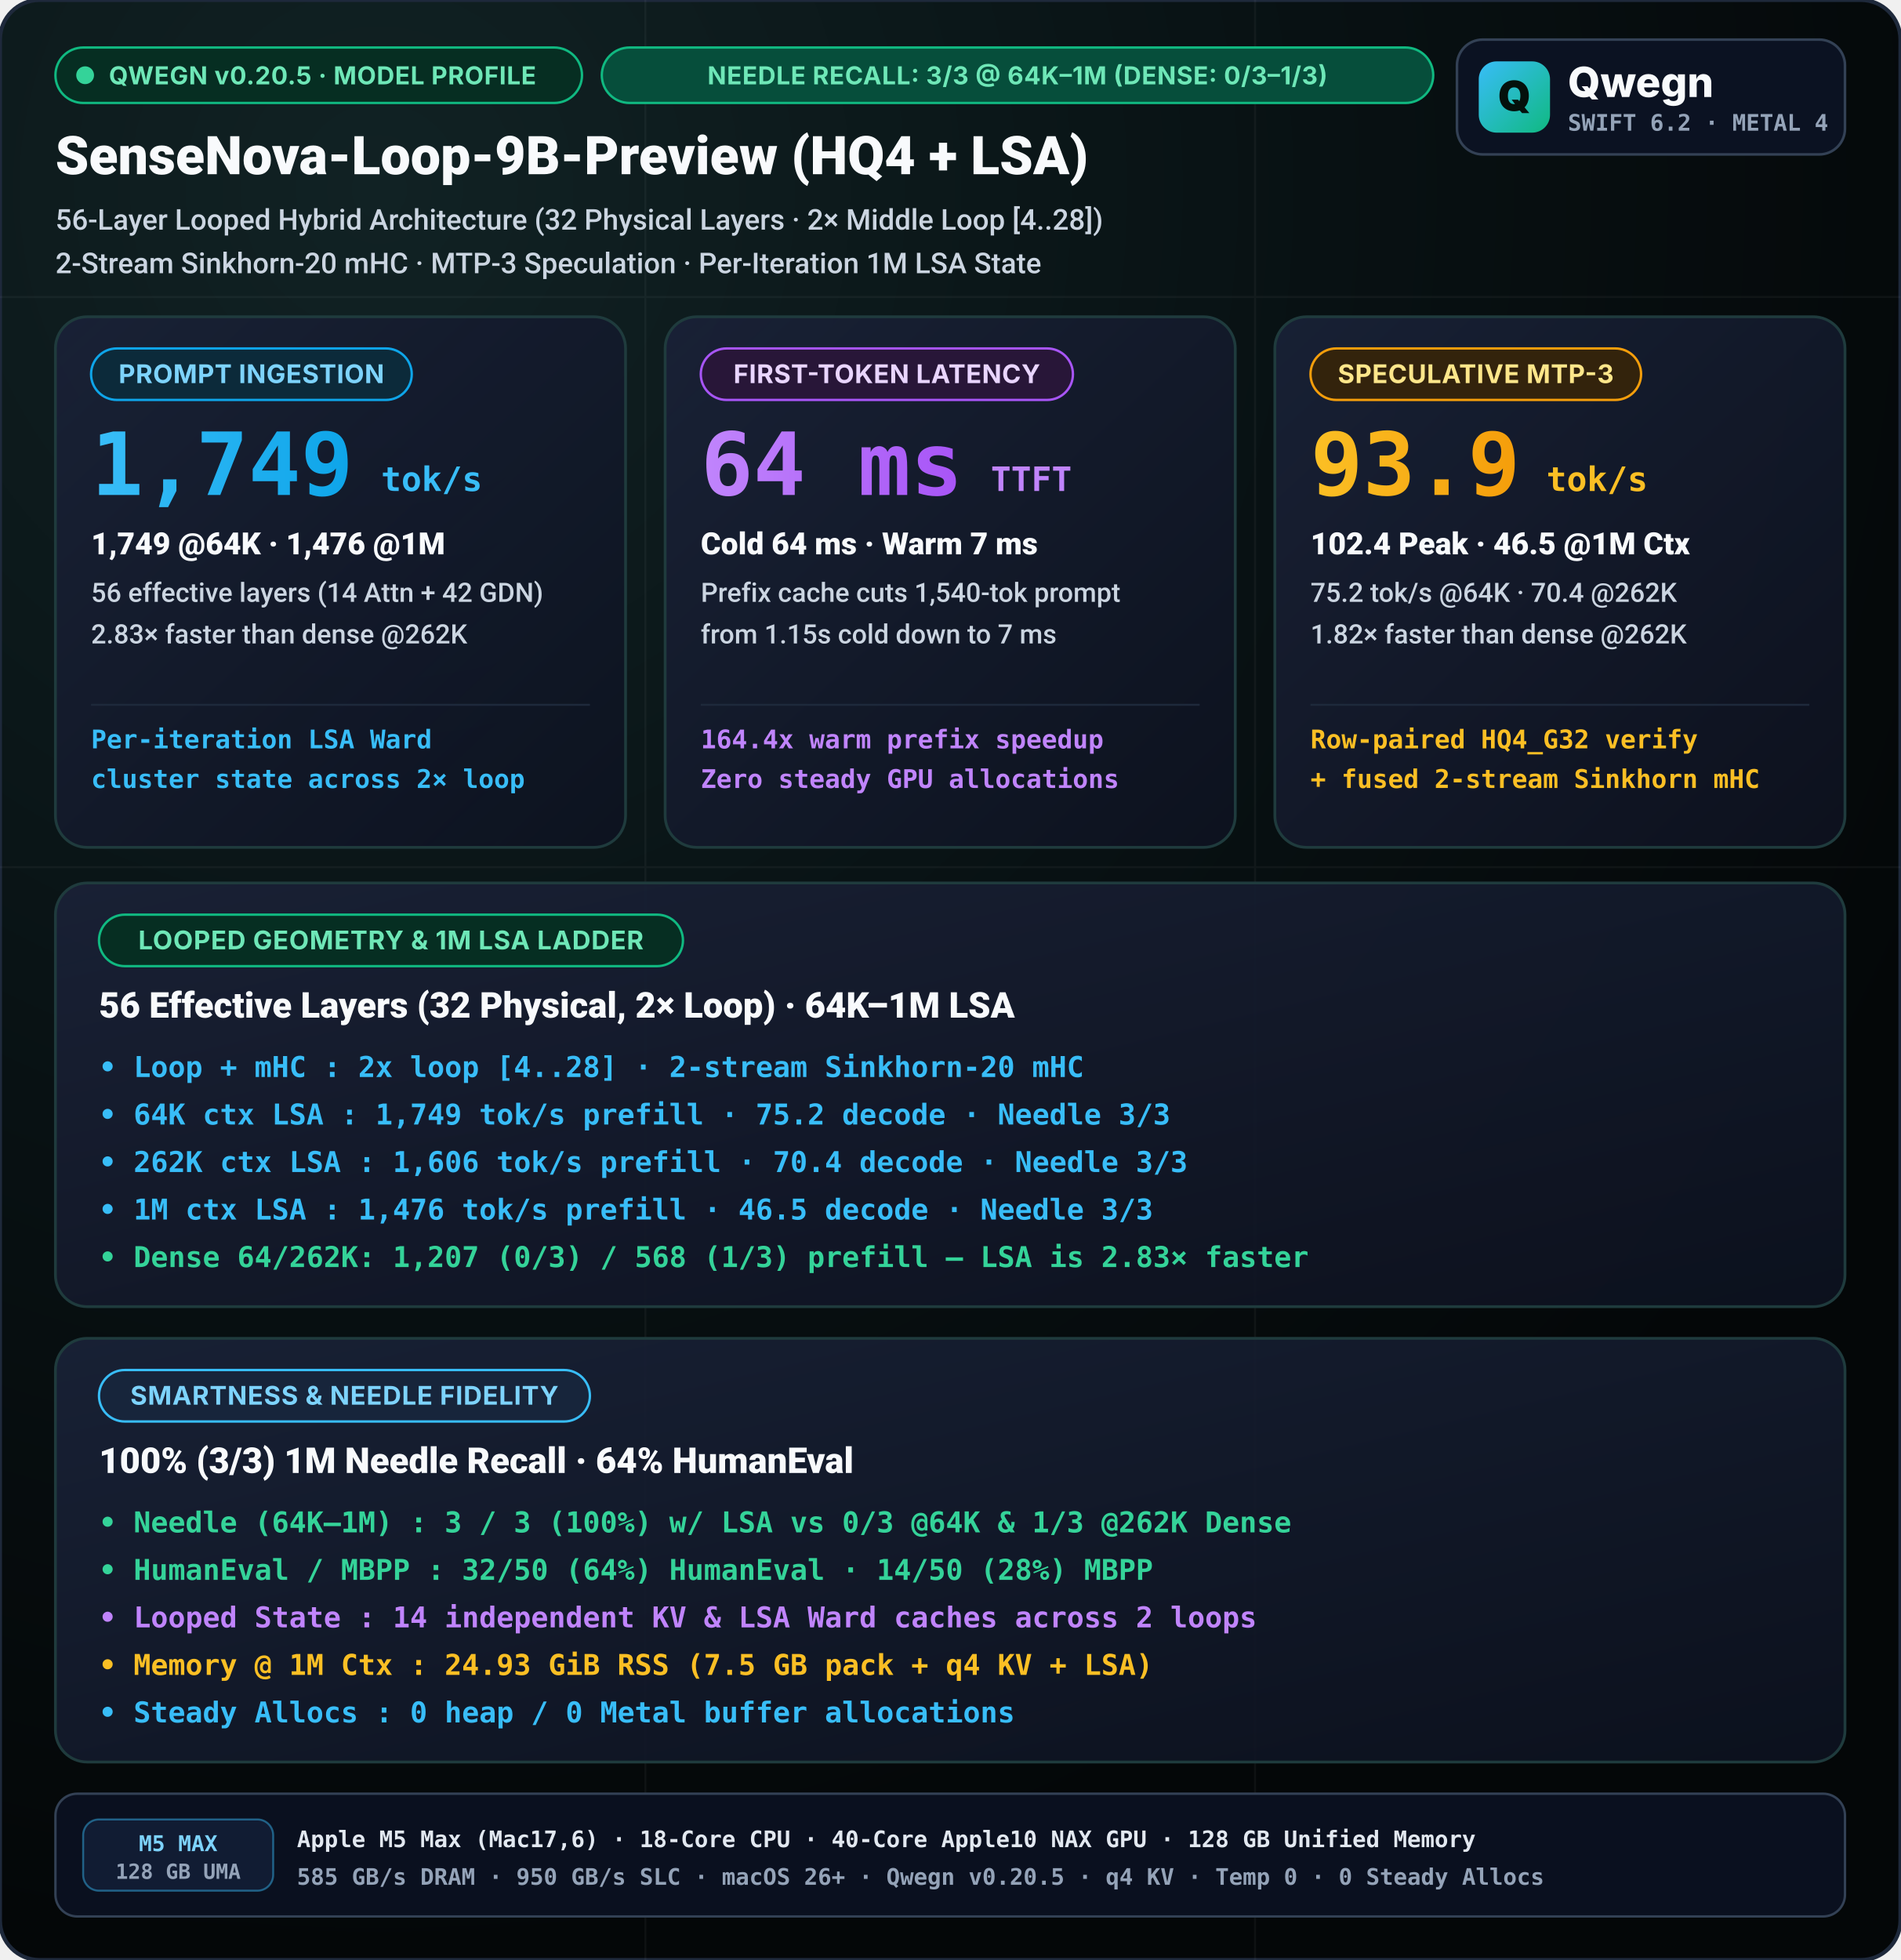
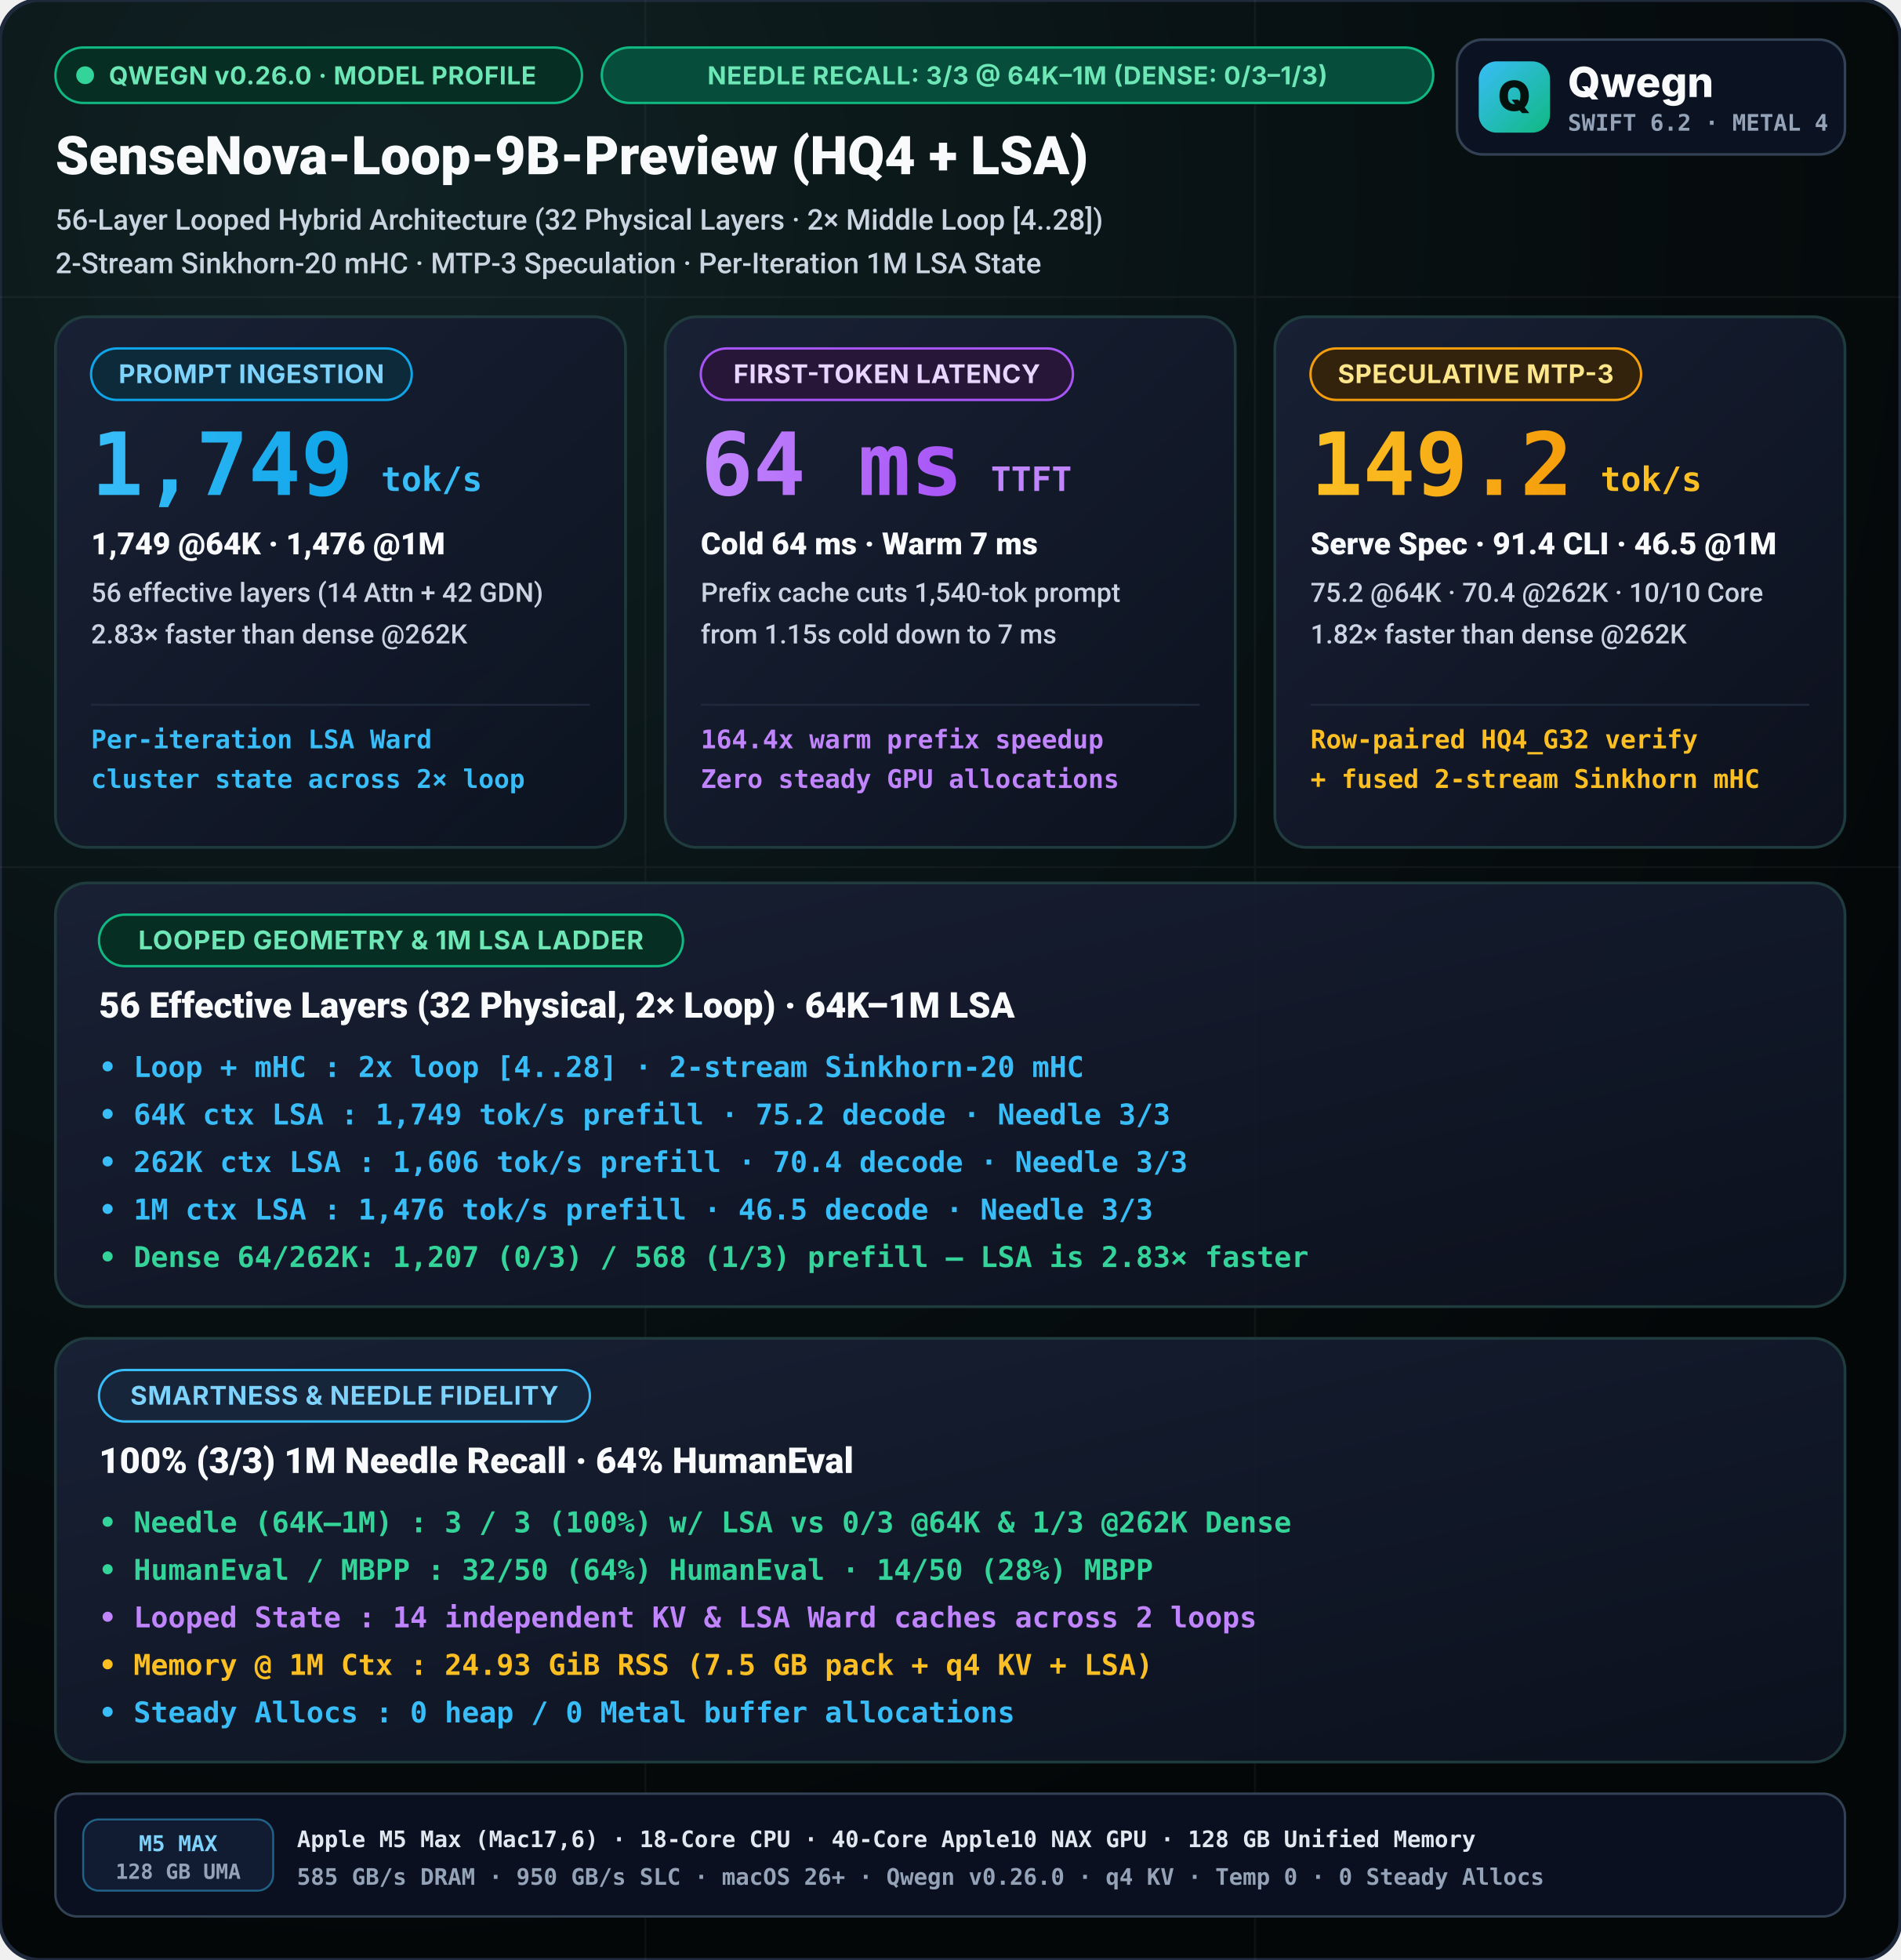
<svg xmlns="http://www.w3.org/2000/svg" viewBox="0 0 960 990" width="960" height="990">
  <defs>
    <radialGradient id="bgGlow" cx="20%" cy="10%" r="90%">
      <stop offset="0%" stop-color="#112224" />
      <stop offset="55%" stop-color="#081113" />
      <stop offset="100%" stop-color="#040708" />
    </radialGradient>
    <linearGradient id="cardGrad" x1="0%" y1="0%" x2="100%" y2="100%">
      <stop offset="0%" stop-color="#192136" stop-opacity="0.95" />
      <stop offset="100%" stop-color="#0d1220" stop-opacity="0.88" />
    </linearGradient>
    <linearGradient id="cyanGrad" x1="0%" y1="0%" x2="100%" y2="0%">
      <stop offset="0%" stop-color="#38bdf8" />
      <stop offset="100%" stop-color="#0ea5e9" />
    </linearGradient>
    <linearGradient id="purpleGrad" x1="0%" y1="0%" x2="100%" y2="0%">
      <stop offset="0%" stop-color="#c084fc" />
      <stop offset="100%" stop-color="#a855f7" />
    </linearGradient>
    <linearGradient id="amberGrad" x1="0%" y1="0%" x2="100%" y2="0%">
      <stop offset="0%" stop-color="#fbbf24" />
      <stop offset="100%" stop-color="#f59e0b" />
    </linearGradient>
    <linearGradient id="mark" x1="0" y1="0" x2="1" y2="1">
      <stop offset="0%" stop-color="#38bdf8" />
      <stop offset="100%" stop-color="#10b981" />
    </linearGradient>
  </defs>
  <style>
    svg { text-rendering: geometricPrecision; -webkit-font-smoothing: antialiased; }
    .title { font-family: -apple-system, BlinkMacSystemFont, "SF Pro Display", "Segoe UI", Roboto, sans-serif; font-weight: 800; }
    .subtitle { font-family: -apple-system, BlinkMacSystemFont, "SF Pro Text", "Segoe UI", Roboto, sans-serif; font-weight: 500; }
    .sans { font-family: -apple-system, BlinkMacSystemFont, "SF Pro Display", "Inter", "Segoe UI", system-ui, sans-serif; }
    .mono { font-family: "SF Mono", "JetBrains Mono", Menlo, Consolas, monospace; font-weight: 600; }
  </style>
  <rect width="960" height="990" rx="20" fill="url(#bgGlow)" stroke="#1e293b" stroke-width="2" />
  <g opacity="0.04" stroke="#ffffff" stroke-width="1">
    <line x1="0" y1="150" x2="960" y2="150" />
    <line x1="0" y1="438" x2="960" y2="438" />
    <line x1="326" y1="0" x2="326" y2="990" />
    <line x1="634" y1="0" x2="634" y2="990" />
  </g>
  <g transform="translate(28, 24)">
    <rect x="0.0" y="0.0" width="266" height="28" rx="14.0" fill="#062e22" stroke="#10b981" stroke-width="1.2" />
    <circle cx="15.0" cy="14.0" r="4.5" fill="#34d399" />
-     <text x="27.0" y="18.6" class="sans" font-size="12.5" font-weight="700" fill="#6ee7b7" letter-spacing="0.25">QWEGN v0.20.5 · MODEL PROFILE</text>
+     <text x="27.0" y="18.6" class="sans" font-size="12.5" font-weight="700" fill="#6ee7b7" letter-spacing="0.25">QWEGN v0.26.0 · MODEL PROFILE</text>
    <rect x="276.0" y="0.0" width="420" height="28" rx="14.0" fill="#064e3b" stroke="#10b981" stroke-width="1.2" />
    <text x="486.0" y="18.6" text-anchor="middle" class="sans" font-size="12.5" font-weight="700" fill="#6ee7b7" letter-spacing="0.25">NEEDLE RECALL: 3/3 @ 64K–1M (DENSE: 0/3–1/3)</text>
    <text x="0" y="64" fill="#f8fafc" class="title" font-size="27">SenseNova-Loop-9B-Preview (HQ4 + LSA)</text>
    <text x="0" y="92" fill="#cbd5e1" class="subtitle" font-size="14.5">56-Layer Looped Hybrid Architecture (32 Physical Layers · 2× Middle Loop [4..28])</text>
    <text x="0" y="114" fill="#cbd5e1" class="subtitle" font-size="14.5">2-Stream Sinkhorn-20 mHC · MTP-3 Speculation · Per-Iteration 1M LSA State</text>
  </g>
  <g transform="translate(736, 20)">
    <rect width="196" height="58" rx="13" fill="#0b1222" stroke="#334155" stroke-width="1.3" />
    <rect x="11" y="11" width="36" height="36" rx="9" fill="url(#mark)" />
    <text x="29" y="36" text-anchor="middle" class="sans" font-size="21" font-weight="900" fill="#04110c">Q</text>
    <text x="56" y="29" class="sans" font-size="21" font-weight="800" fill="#f8fafc">Qwegn</text>
    <text x="56" y="46" class="mono" font-size="11.5" font-weight="700" fill="#94a3b8">SWIFT 6.2 · METAL 4</text>
  </g>
  <g transform="translate(28, 160)">
    <rect width="288" height="268" rx="16" fill="url(#cardGrad)" stroke="#1f3b3d" stroke-width="1.4" />
    <rect x="18.0" y="16.0" width="162" height="26" rx="13.0" fill="#0c2a3a" stroke="#0ea5e9" stroke-width="1.2" />
    <text x="99.0" y="33.5" text-anchor="middle" class="sans" font-size="13" font-weight="700" fill="#7dd3fc" letter-spacing="0.2">PROMPT INGESTION</text>
    <text x="18" y="90" fill="url(#cyanGrad)" class="title mono" font-size="44">1,749</text>
    <text x="164.5" y="88" fill="#38bdf8" class="title mono" font-size="17">tok/s</text>
    <text x="18" y="120" fill="#f8fafc" class="title" font-size="15.5">1,749 @64K · 1,476 @1M</text>
    <text x="18" y="144" fill="#cbd5e1" class="subtitle" font-size="13.5">56 effective layers (14 Attn + 42 GDN)</text>
    <text x="18" y="165" fill="#cbd5e1" class="subtitle" font-size="13.5">2.83× faster than dense @262K</text>
    <line x1="18" y1="196" x2="270" y2="196" stroke="#1e293b" stroke-width="1" />
    <text x="18" y="218" fill="#38bdf8" class="mono" font-size="13">Per-iteration LSA Ward</text>
    <text x="18" y="238" fill="#38bdf8" class="mono" font-size="13">cluster state across 2× loop</text>
  </g>
  <g transform="translate(336, 160)">
    <rect width="288" height="268" rx="16" fill="url(#cardGrad)" stroke="#1f3b3d" stroke-width="1.4" />
    <rect x="18.0" y="16.0" width="188" height="26" rx="13.0" fill="#281638" stroke="#a855f7" stroke-width="1.2" />
    <text x="112.0" y="33.5" text-anchor="middle" class="sans" font-size="13" font-weight="700" fill="#e9d5ff" letter-spacing="0.2">FIRST-TOKEN LATENCY</text>
    <text x="18" y="90" fill="url(#purpleGrad)" class="title mono" font-size="44">64 ms</text>
    <text x="164.5" y="88" fill="#c084fc" class="title mono" font-size="17">TTFT</text>
    <text x="18" y="120" fill="#f8fafc" class="title" font-size="15.5">Cold 64 ms · Warm 7 ms</text>
    <text x="18" y="144" fill="#cbd5e1" class="subtitle" font-size="13.5">Prefix cache cuts 1,540-tok prompt</text>
    <text x="18" y="165" fill="#cbd5e1" class="subtitle" font-size="13.5">from 1.15s cold down to 7 ms</text>
    <line x1="18" y1="196" x2="270" y2="196" stroke="#1e293b" stroke-width="1" />
    <text x="18" y="218" fill="#c084fc" class="mono" font-size="13">164.4x warm prefix speedup</text>
    <text x="18" y="238" fill="#c084fc" class="mono" font-size="13">Zero steady GPU allocations</text>
  </g>
  <g transform="translate(644, 160)">
    <rect width="288" height="268" rx="16" fill="url(#cardGrad)" stroke="#1f3b3d" stroke-width="1.4" />
    <rect x="18.0" y="16.0" width="167" height="26" rx="13.0" fill="#33230c" stroke="#f59e0b" stroke-width="1.2" />
    <text x="101.5" y="33.5" text-anchor="middle" class="sans" font-size="13" font-weight="700" fill="#fde68a" letter-spacing="0.2">SPECULATIVE MTP-3</text>
-     <text x="18" y="90" fill="url(#amberGrad)" class="title mono" font-size="44">93.9</text>
-     <text x="137.2" y="88" fill="#fbbf24" class="title mono" font-size="17">tok/s</text>
-     <text x="18" y="120" fill="#f8fafc" class="title" font-size="15.5">102.4 Peak · 46.5 @1M Ctx</text>
-     <text x="18" y="144" fill="#cbd5e1" class="subtitle" font-size="13.5">75.2 tok/s @64K · 70.4 @262K</text>
+     <text x="18" y="90" fill="url(#amberGrad)" class="title mono" font-size="44">149.2</text>
+     <text x="164.5" y="88" fill="#fbbf24" class="title mono" font-size="17">tok/s</text>
+     <text x="18" y="120" fill="#f8fafc" class="title" font-size="15.5">Serve Spec · 91.4 CLI · 46.5 @1M</text>
+     <text x="18" y="144" fill="#cbd5e1" class="subtitle" font-size="13.5">75.2 @64K · 70.4 @262K · 10/10 Core</text>
    <text x="18" y="165" fill="#cbd5e1" class="subtitle" font-size="13.5">1.82× faster than dense @262K</text>
    <line x1="18" y1="196" x2="270" y2="196" stroke="#1e293b" stroke-width="1" />
    <text x="18" y="218" fill="#fbbf24" class="mono" font-size="13">Row-paired HQ4_G32 verify</text>
    <text x="18" y="238" fill="#fbbf24" class="mono" font-size="13">+ fused 2-stream Sinkhorn mHC</text>
  </g>
  <g transform="translate(28, 446)">
    <rect width="904" height="214" rx="16" fill="url(#cardGrad)" stroke="#1f3b3d" stroke-width="1.4" />
    <rect x="22.0" y="16.0" width="295" height="26" rx="13.0" fill="#062e22" stroke="#10b981" stroke-width="1.2" />
    <text x="169.5" y="33.5" text-anchor="middle" class="sans" font-size="13" font-weight="700" fill="#6ee7b7" letter-spacing="0.3">LOOPED GEOMETRY &amp; 1M LSA LADDER</text>
    <text x="22" y="68" fill="#f8fafc" class="title" font-size="18">56 Effective Layers (32 Physical, 2× Loop) · 64K–1M LSA</text>
    <text x="22" y="98" fill="#38bdf8" class="mono" font-size="14.5">• Loop + mHC   : 2x loop [4..28] · 2-stream Sinkhorn-20 mHC</text>
    <text x="22" y="122" fill="#38bdf8" class="mono" font-size="14.5">• 64K  ctx LSA : 1,749 tok/s prefill · 75.2 decode · Needle 3/3</text>
    <text x="22" y="146" fill="#38bdf8" class="mono" font-size="14.5">• 262K ctx LSA : 1,606 tok/s prefill · 70.4 decode · Needle 3/3</text>
    <text x="22" y="170" fill="#38bdf8" class="mono" font-size="14.5">• 1M   ctx LSA : 1,476 tok/s prefill · 46.5 decode · Needle 3/3</text>
    <text x="22" y="194" fill="#34d399" class="mono" font-size="14.5">• Dense 64/262K: 1,207 (0/3) / 568 (1/3) prefill — LSA is 2.83× faster</text>
  </g>
  <g transform="translate(28, 676)">
    <rect width="904" height="214" rx="16" fill="url(#cardGrad)" stroke="#1f3b3d" stroke-width="1.4" />
    <rect x="22.0" y="16.0" width="248" height="26" rx="13.0" fill="#17253b" stroke="#38bdf8" stroke-width="1.2" />
    <text x="146.0" y="33.5" text-anchor="middle" class="sans" font-size="13" font-weight="700" fill="#7dd3fc" letter-spacing="0.3">SMARTNESS &amp; NEEDLE FIDELITY</text>
    <text x="22" y="68" fill="#f8fafc" class="title" font-size="18">100% (3/3) 1M Needle Recall · 64% HumanEval</text>
    <text x="22" y="98" fill="#34d399" class="mono" font-size="14.5">• Needle (64K–1M)  : 3 / 3 (100%) w/ LSA vs 0/3 @64K &amp; 1/3 @262K Dense</text>
    <text x="22" y="122" fill="#34d399" class="mono" font-size="14.5">• HumanEval / MBPP : 32/50 (64%) HumanEval · 14/50 (28%) MBPP</text>
    <text x="22" y="146" fill="#c084fc" class="mono" font-size="14.5">• Looped State     : 14 independent KV &amp; LSA Ward caches across 2 loops</text>
    <text x="22" y="170" fill="#fbbf24" class="mono" font-size="14.5">• Memory @ 1M Ctx  : 24.93 GiB RSS (7.5 GB pack + q4 KV + LSA)</text>
    <text x="22" y="194" fill="#38bdf8" class="mono" font-size="14.5">• Steady Allocs    : 0 heap / 0 Metal buffer allocations</text>
  </g>
  <g transform="translate(28, 906)">
    <rect width="904" height="62" rx="11" fill="#0a101f" stroke="#334155" stroke-width="1.2" />
    <rect x="14" y="13" width="96" height="36" rx="8" fill="#111c33" stroke="#38bdf8" stroke-opacity="0.45" stroke-width="1" />
    <text x="62" y="29" text-anchor="middle" class="mono" font-size="11" font-weight="800" fill="#7dd3fc">M5 MAX</text>
    <text x="62" y="43" text-anchor="middle" class="mono" font-size="10.5" fill="#94a3b8">128 GB UMA</text>
    <text x="122" y="27" class="mono" font-size="11.5" font-weight="700" fill="#e2e8f0">Apple M5 Max (Mac17,6) · 18-Core CPU · 40-Core Apple10 NAX GPU · 128 GB Unified Memory</text>
-     <text x="122" y="46" class="mono" font-size="11.5" fill="#94a3b8">585 GB/s DRAM · 950 GB/s SLC · macOS 26+ · Qwegn v0.20.5 · q4 KV · Temp 0 · 0 Steady Allocs</text>
+     <text x="122" y="46" class="mono" font-size="11.5" fill="#94a3b8">585 GB/s DRAM · 950 GB/s SLC · macOS 26+ · Qwegn v0.26.0 · q4 KV · Temp 0 · 0 Steady Allocs</text>
  </g>
</svg>
